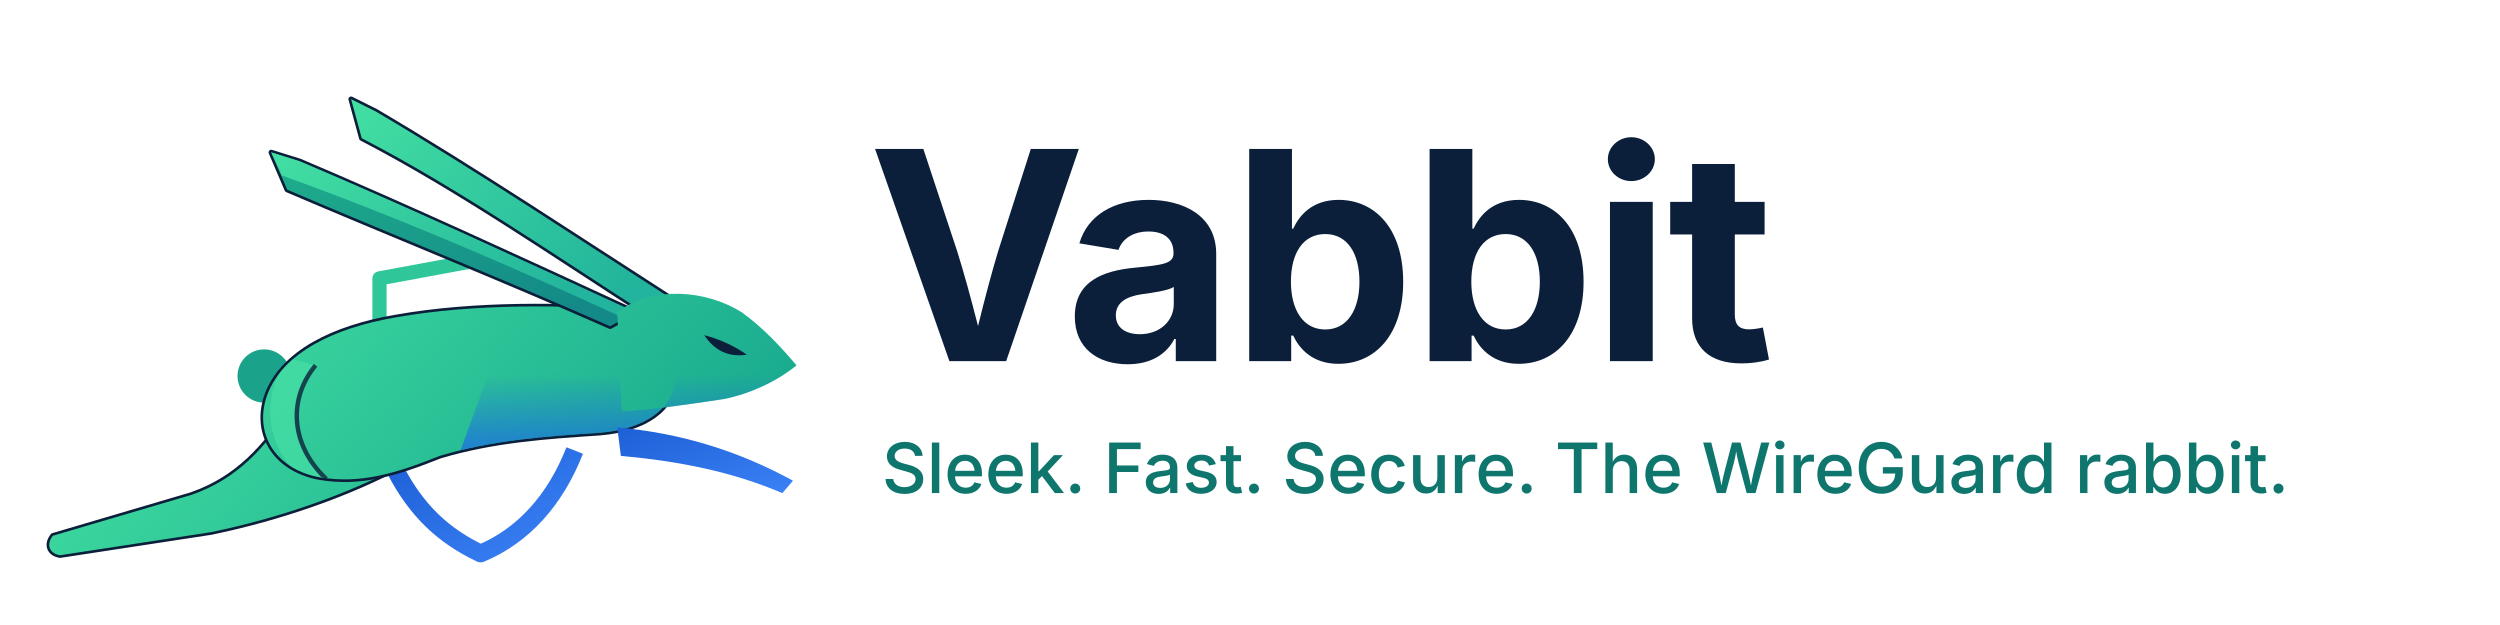
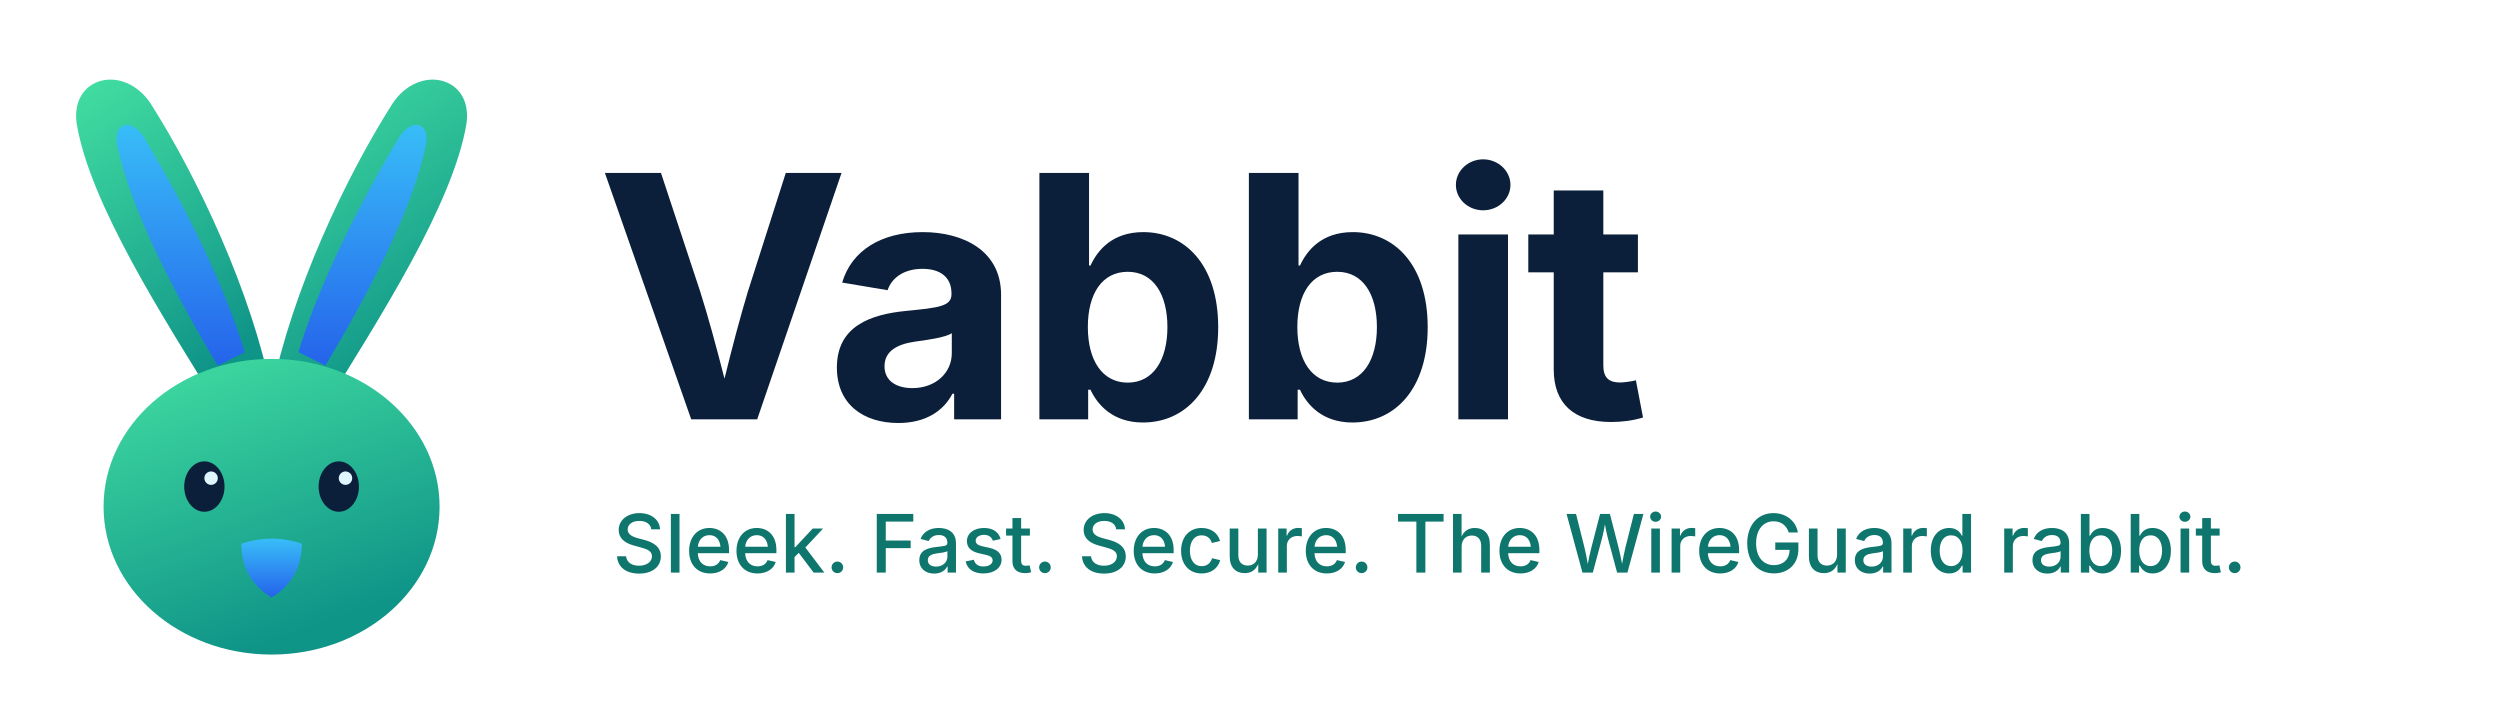
- <svg xmlns="http://www.w3.org/2000/svg" viewBox="0 0 720 180" width="720" height="180" role="img" aria-label="Vabbit">
-   <svg x="4" y="26" width="230" height="138.0" viewBox="40 50 900 540">
+ <svg xmlns="http://www.w3.org/2000/svg" viewBox="0 0 620 180" width="620" height="180" role="img" aria-label="Vabbit">
+   <svg x="14.0" y="14" width="106.7" height="150" viewBox="36 0 128 180">
    <defs>
-       <linearGradient id="teal" gradientUnits="userSpaceOnUse" x1="300" y1="200" x2="800" y2="650">
-         <stop offset="0" stop-color="#3fdca0" />
-         <stop offset="1" stop-color="#14a38c" />
+       <linearGradient id="vt" x1="0" y1="0" x2="0.4" y2="1">
+         <stop offset="0" stop-color="#43dfa2" />
+         <stop offset="1" stop-color="#0f9488" />
      </linearGradient>
-       <linearGradient id="ear" x1="0" y1="0" x2="1" y2="0.6">
-         <stop offset="0" stop-color="#43dfa2" />
-         <stop offset="1" stop-color="#22b49c" />
-       </linearGradient>
-       <linearGradient id="earDark" x1="0" y1="0" x2="1" y2="0.6">
-         <stop offset="0" stop-color="#1fae8c" />
-         <stop offset="1" stop-color="#138a87" />
-       </linearGradient>
-       <linearGradient id="head" x1="0" y1="0" x2="0.6" y2="1">
-         <stop offset="0" stop-color="#3fdca0" />
-         <stop offset="1" stop-color="#19a990" />
-       </linearGradient>
-       <linearGradient id="chest" gradientUnits="userSpaceOnUse" x1="0" y1="370" x2="0" y2="520">
-         <stop offset="0" stop-color="#1d6fe0" stop-opacity="0" />
-         <stop offset="0.5" stop-color="#1d6fe0" stop-opacity="0.7" />
+       <linearGradient id="vb" x1="0" y1="0" x2="0" y2="1">
+         <stop offset="0" stop-color="#38bdf8" />
        <stop offset="1" stop-color="#2563eb" />
      </linearGradient>
-       <linearGradient id="blue" x1="0" y1="0" x2="1" y2="1">
-         <stop offset="0" stop-color="#1e5fd6" />
-         <stop offset="1" stop-color="#3b82f6" />
-       </linearGradient>
-       <radialGradient id="knob" cx="0.4" cy="0.4" r="0.7">
-         <stop offset="0" stop-color="#e0f7ff" />
-         <stop offset="0.6" stop-color="#7dd3fc" />
-         <stop offset="1" stop-color="#38bdf8" />
-       </radialGradient>
-       <filter id="glow" x="-40%" y="-60%" width="180%" height="220%">
-         <feGaussianBlur stdDeviation="10" result="b" />
-         <feMerge>
-           <feMergeNode in="b" />
-           <feMergeNode in="SourceGraphic" />
-         </feMerge>
-       </filter>
-       <path id="bodyShape" d="M745 298 C 660 292, 560 290, 470 306 C 400 318, 344 346, 326 392 C 310 434, 332 476, 384 486 C 430 494, 470 482, 520 462 C 580 444, 640 440, 700 436 C 750 432, 784 410, 786 372 C 788 336, 772 306, 745 298 Z" />
-       <path id="headShape" d="M720 300 C 760 270, 820 275, 860 300 C 885 318, 905 340, 922 360 C 900 378, 870 392, 840 398 C 800 404, 760 410, 725 412 Z" />
-       <clipPath id="bodyClip">
-         <use href="#bodyShape" />
-         <use href="#headShape" />
-       </clipPath>
    </defs>
-     <g id="rabbit" stroke-linejoin="round">
-       <path d="M470 478 C 494 524, 524 552, 566 572 C 614 552, 650 512, 672 456" fill="none" stroke="url(#blue)" stroke-width="20" />
-       <path d="M452 312 L452 262 L560 242" fill="none" stroke="#2fc79a" stroke-width="16" />
-       <circle cx="322" cy="372" r="30" fill="#1aa38a" />
-       <path d="M352 408 C 324 452, 292 488, 240 506 L 84 552 C 76 562, 80 572, 92 574 L 262 548 C 340 532, 420 504, 482 470 Z" fill="url(#teal)" stroke="#0b1f3a" stroke-width="6" paint-order="stroke" />
-       <use href="#bodyShape" fill="url(#teal)" stroke="#0b1f3a" stroke-width="6" paint-order="stroke" />
-       <path d="M330 120 L 362 130 C 480 180, 610 240, 740 300 L 712 316 C 590 262, 460 210, 348 162 Z" fill="url(#earDark)" stroke="#0b1f3a" stroke-width="6" paint-order="stroke" />
-       <path d="M330 120 L 362 130 C 480 180, 610 240, 740 300 L 728 307 C 600 248, 470 192, 342 146 Z" fill="url(#ear)" />
-       <path d="M420 60 L 448 74 C 560 140, 680 220, 792 292 L 762 308 C 650 236, 540 160, 432 104 Z" fill="url(#ear)" stroke="#0b1f3a" stroke-width="6" paint-order="stroke" />
-       <use href="#headShape" fill="url(#teal)" />
-       <g clip-path="url(#bodyClip)">
-         <path d="M600 300 L 960 300 L 960 560 L 520 520 Z" fill="url(#chest)" />
-         <path d="M350 352 C 322 386, 318 446, 362 484 L 392 488 C 350 448, 350 396, 380 360 Z" fill="#4be3a8" opacity="0.55" />
-         <path d="M380 360 C 350 396, 350 448, 392 488" fill="none" stroke="#0b1f3a" stroke-width="5" opacity="0.8" />
-       </g>
-       <path d="M818 326 C 834 330, 852 338, 866 348 C 846 351, 830 344, 818 326 Z" fill="#0b1f3a" />
-       <path d="M720 430 C 790 436, 856 456, 918 490 L 906 504 C 850 480, 790 468, 724 462 Z" fill="url(#blue)" />
+     <g id="bunny">
+       <path d="M84 104 C 68 78, 46 44, 42 20 C 40 6, 56 2, 64 14 C 78 36, 94 70, 100 100 Z" fill="url(#vt)" />
+       <path d="M116 104 C 132 78, 154 44, 158 20 C 160 6, 144 2, 136 14 C 122 36, 106 70, 100 100 Z" fill="url(#vt)" />
+       <path d="M84 92 C 72 72, 58 46, 54 26 C 53 20, 58 18, 62 24 C 74 44, 86 68, 92 88 Z" fill="url(#vb)" />
+       <path d="M116 92 C 128 72, 142 46, 146 26 C 147 20, 142 18, 138 24 C 126 44, 114 68, 108 88 Z" fill="url(#vb)" />
+       <ellipse cx="100" cy="134" rx="50" ry="44" fill="url(#vt)" />
+       <ellipse cx="80" cy="128" rx="6" ry="7.5" fill="#0b1f3a" />
+       <ellipse cx="120" cy="128" rx="6" ry="7.5" fill="#0b1f3a" />
+       <circle cx="82" cy="125.5" r="2" fill="#e0f7ff" />
+       <circle cx="122" cy="125.5" r="2" fill="#e0f7ff" />
+       <path d="M91 145 C 97 143, 103 143, 109 145 C 109 153, 105 158, 100 161 C 95 158, 91 153, 91 145 Z" fill="url(#vb)" />
    </g>
  </svg>
-   <text x="250" y="104" font-family="Montserrat, Inter, 'Segoe UI', Helvetica, Arial, sans-serif" font-size="84" font-weight="700" letter-spacing="-1" fill="#0b1f3a">Vabbit</text>
-   <text x="254" y="142" font-family="Montserrat, Inter, 'Segoe UI', Helvetica, Arial, sans-serif" font-size="20" font-weight="500" fill="#0f766e">Sleek. Fast. Secure. The WireGuard rabbit.</text>
+   <text x="148" y="104" font-family="Montserrat, Inter, 'Segoe UI', Helvetica, Arial, sans-serif" font-size="84" font-weight="700" letter-spacing="-1" fill="#0b1f3a">Vabbit</text>
+   <text x="152" y="142" font-family="Montserrat, Inter, 'Segoe UI', Helvetica, Arial, sans-serif" font-size="20" font-weight="500" fill="#0f766e">Sleek. Fast. Secure. The WireGuard rabbit.</text>
</svg>
